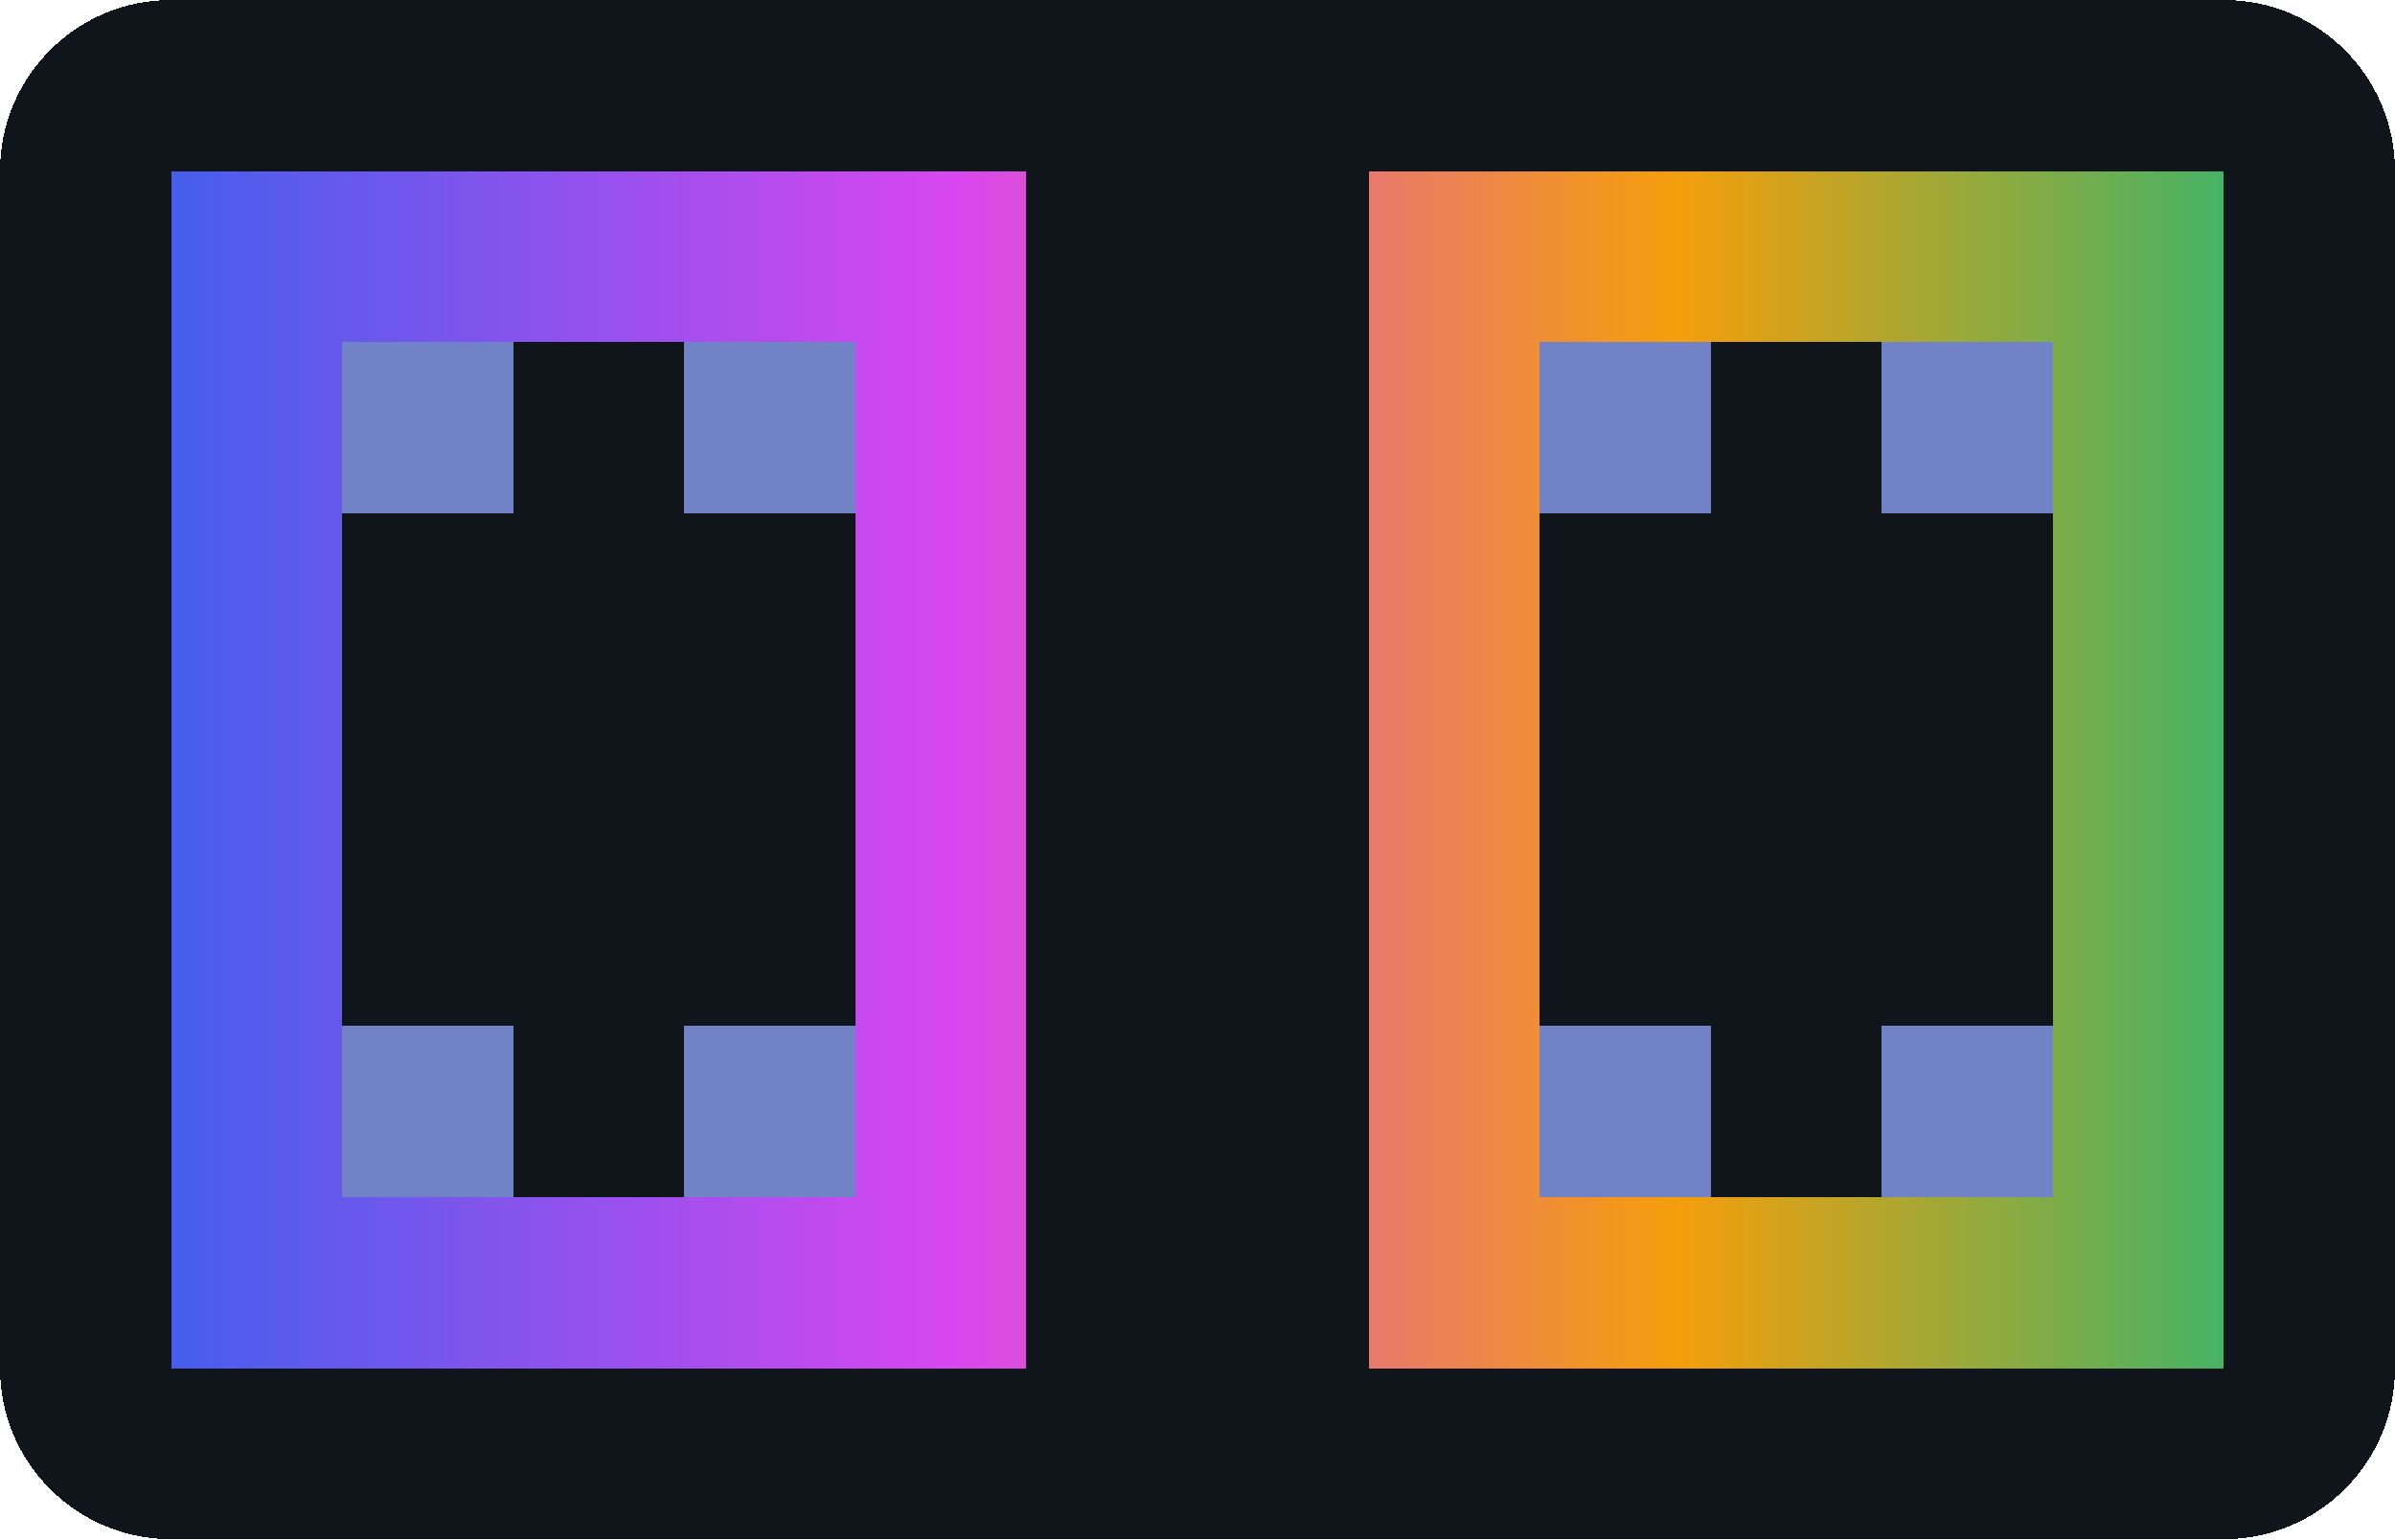
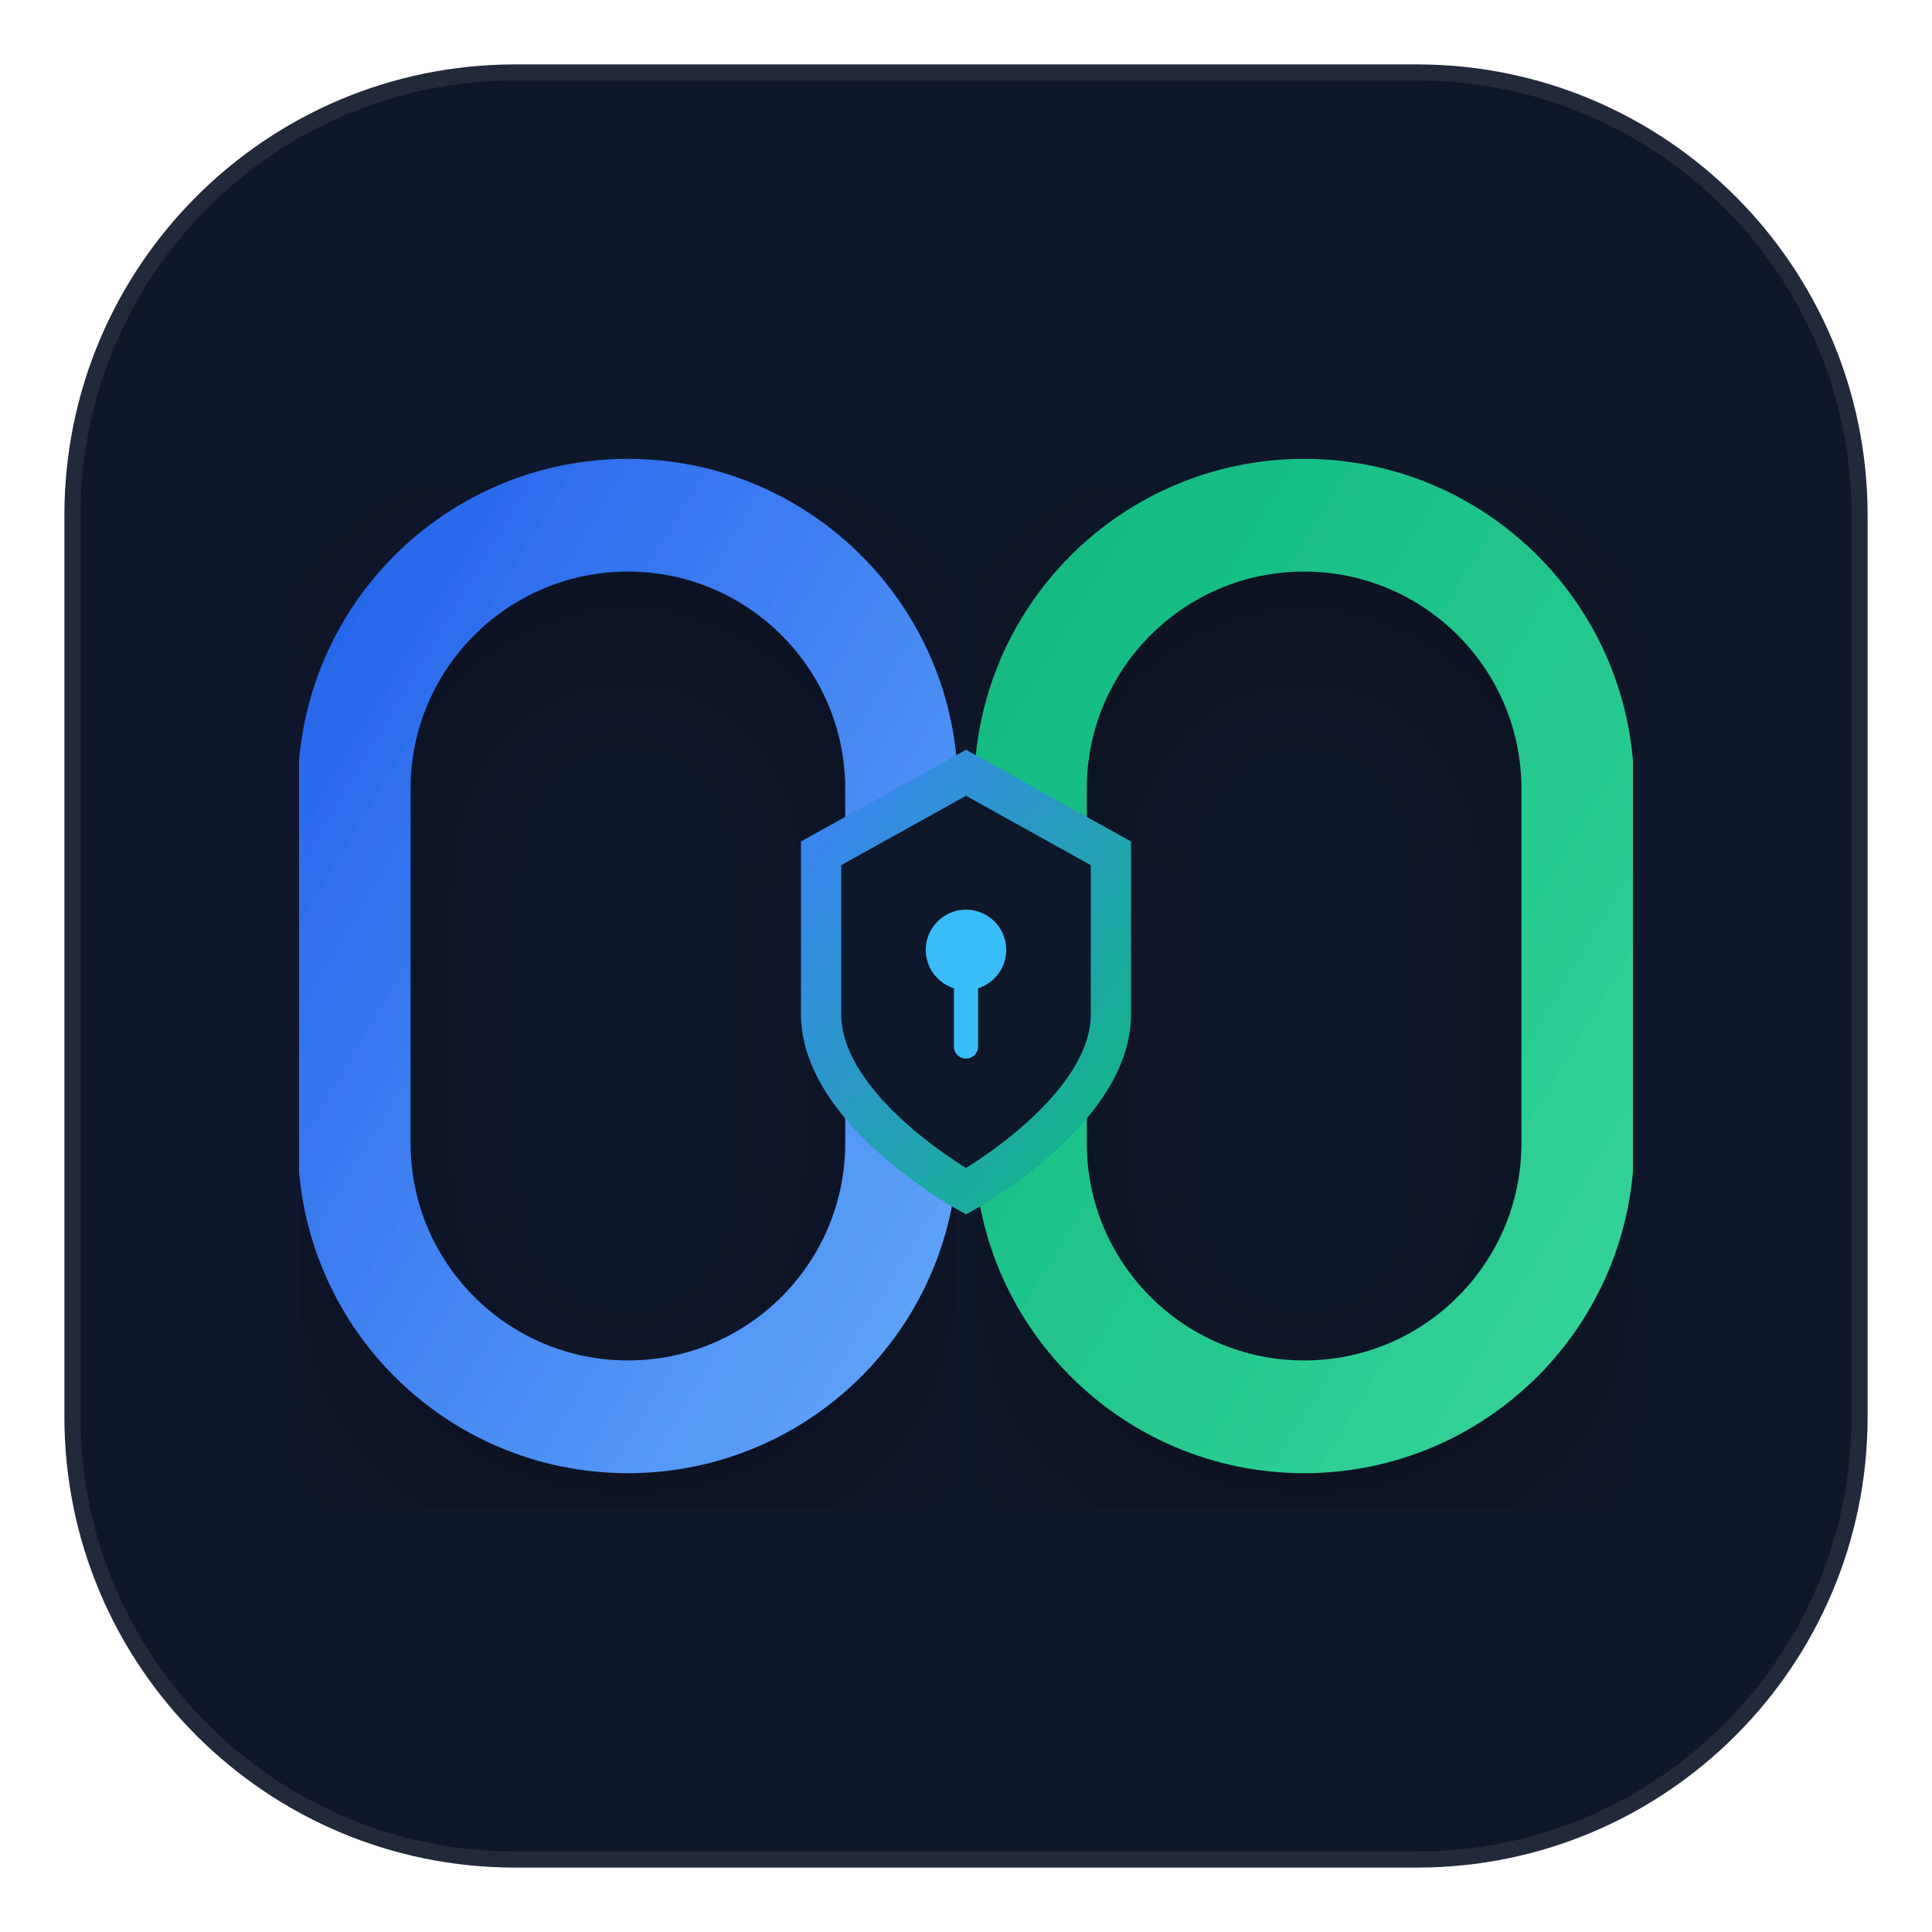
- <svg xmlns="http://www.w3.org/2000/svg" viewBox="0 0 14 9" shape-rendering="crispEdges">
+ <svg xmlns="http://www.w3.org/2000/svg" viewBox="0 0 120 120" width="120" height="120">
  <defs>
-     <linearGradient id="accent" x1="0" y1="0" x2="14" y2="0" gradientUnits="userSpaceOnUse">
+     <linearGradient id="grad-left" x1="0%" y1="0%" x2="100%" y2="100%">
      <stop offset="0%" stop-color="#2563eb" />
-       <stop offset="40%" stop-color="#d946ef" />
-       <stop offset="70%" stop-color="#f59e0b" />
+       <stop offset="100%" stop-color="#60a5fa" />
+     </linearGradient>
+     <linearGradient id="grad-right" x1="0%" y1="0%" x2="100%" y2="100%">
+       <stop offset="0%" stop-color="#10b981" />
+       <stop offset="100%" stop-color="#34d399" />
+     </linearGradient>
+     <linearGradient id="shield-grad" x1="0%" y1="0%" x2="100%" y2="100%">
+       <stop offset="0%" stop-color="#3b82f6" />
      <stop offset="100%" stop-color="#10b981" />
    </linearGradient>
+     <filter id="shadow" x="-10%" y="-10%" width="120%" height="120%">
+       <feDropShadow dx="0" dy="4" stdDeviation="4" flood-color="#000000" flood-opacity="0.25" />
+     </filter>
  </defs>
-   <rect width="14" height="9" fill="#0f151a" rx="1" ry="1" />
-   <g fill="url(#accent)">
-     <rect x="1" y="1" width="5" height="1" />
-     <rect x="1" y="7" width="5" height="1" />
-     <rect x="1" y="2" width="1" height="5" />
-     <rect x="5" y="2" width="1" height="5" />
-   </g>
-   <g fill="url(#accent)">
-     <rect x="8" y="1" width="5" height="1" />
-     <rect x="8" y="7" width="5" height="1" />
-     <rect x="8" y="2" width="1" height="5" />
-     <rect x="12" y="2" width="1" height="5" />
-   </g>
-   <g fill="#93a7ff" opacity="0.75">
-     <rect x="2" y="2" width="1" height="1" />
-     <rect x="4" y="2" width="1" height="1" />
-     <rect x="2" y="6" width="1" height="1" />
-     <rect x="4" y="6" width="1" height="1" />
-     <rect x="9" y="2" width="1" height="1" />
-     <rect x="11" y="2" width="1" height="1" />
-     <rect x="9" y="6" width="1" height="1" />
-     <rect x="11" y="6" width="1" height="1" />
+   <rect x="4" y="4" width="112" height="112" rx="28" fill="#0f172a" stroke="rgba(255,255,255,0.08)" stroke-width="2" />
+   <rect x="22" y="32" width="34" height="56" rx="17" fill="none" stroke="url(#grad-left)" stroke-width="7" filter="url(#shadow)" />
+   <rect x="64" y="32" width="34" height="56" rx="17" fill="none" stroke="url(#grad-right)" stroke-width="7" filter="url(#shadow)" />
+   <g transform="translate(60, 60)">
+     <path d="M 0 -12 L 9 -7 L 9 3 C 9 9 0 14 0 14 C 0 14 -9 9 -9 3 L -9 -7 Z" fill="#0f172a" stroke="url(#shield-grad)" stroke-width="2.5" />
+     <circle cx="0" cy="-1" r="2.5" fill="#38bdf8" />
+     <path d="M 0 1.5 L 0 5" stroke="#38bdf8" stroke-width="1.5" stroke-linecap="round" />
  </g>
</svg>
